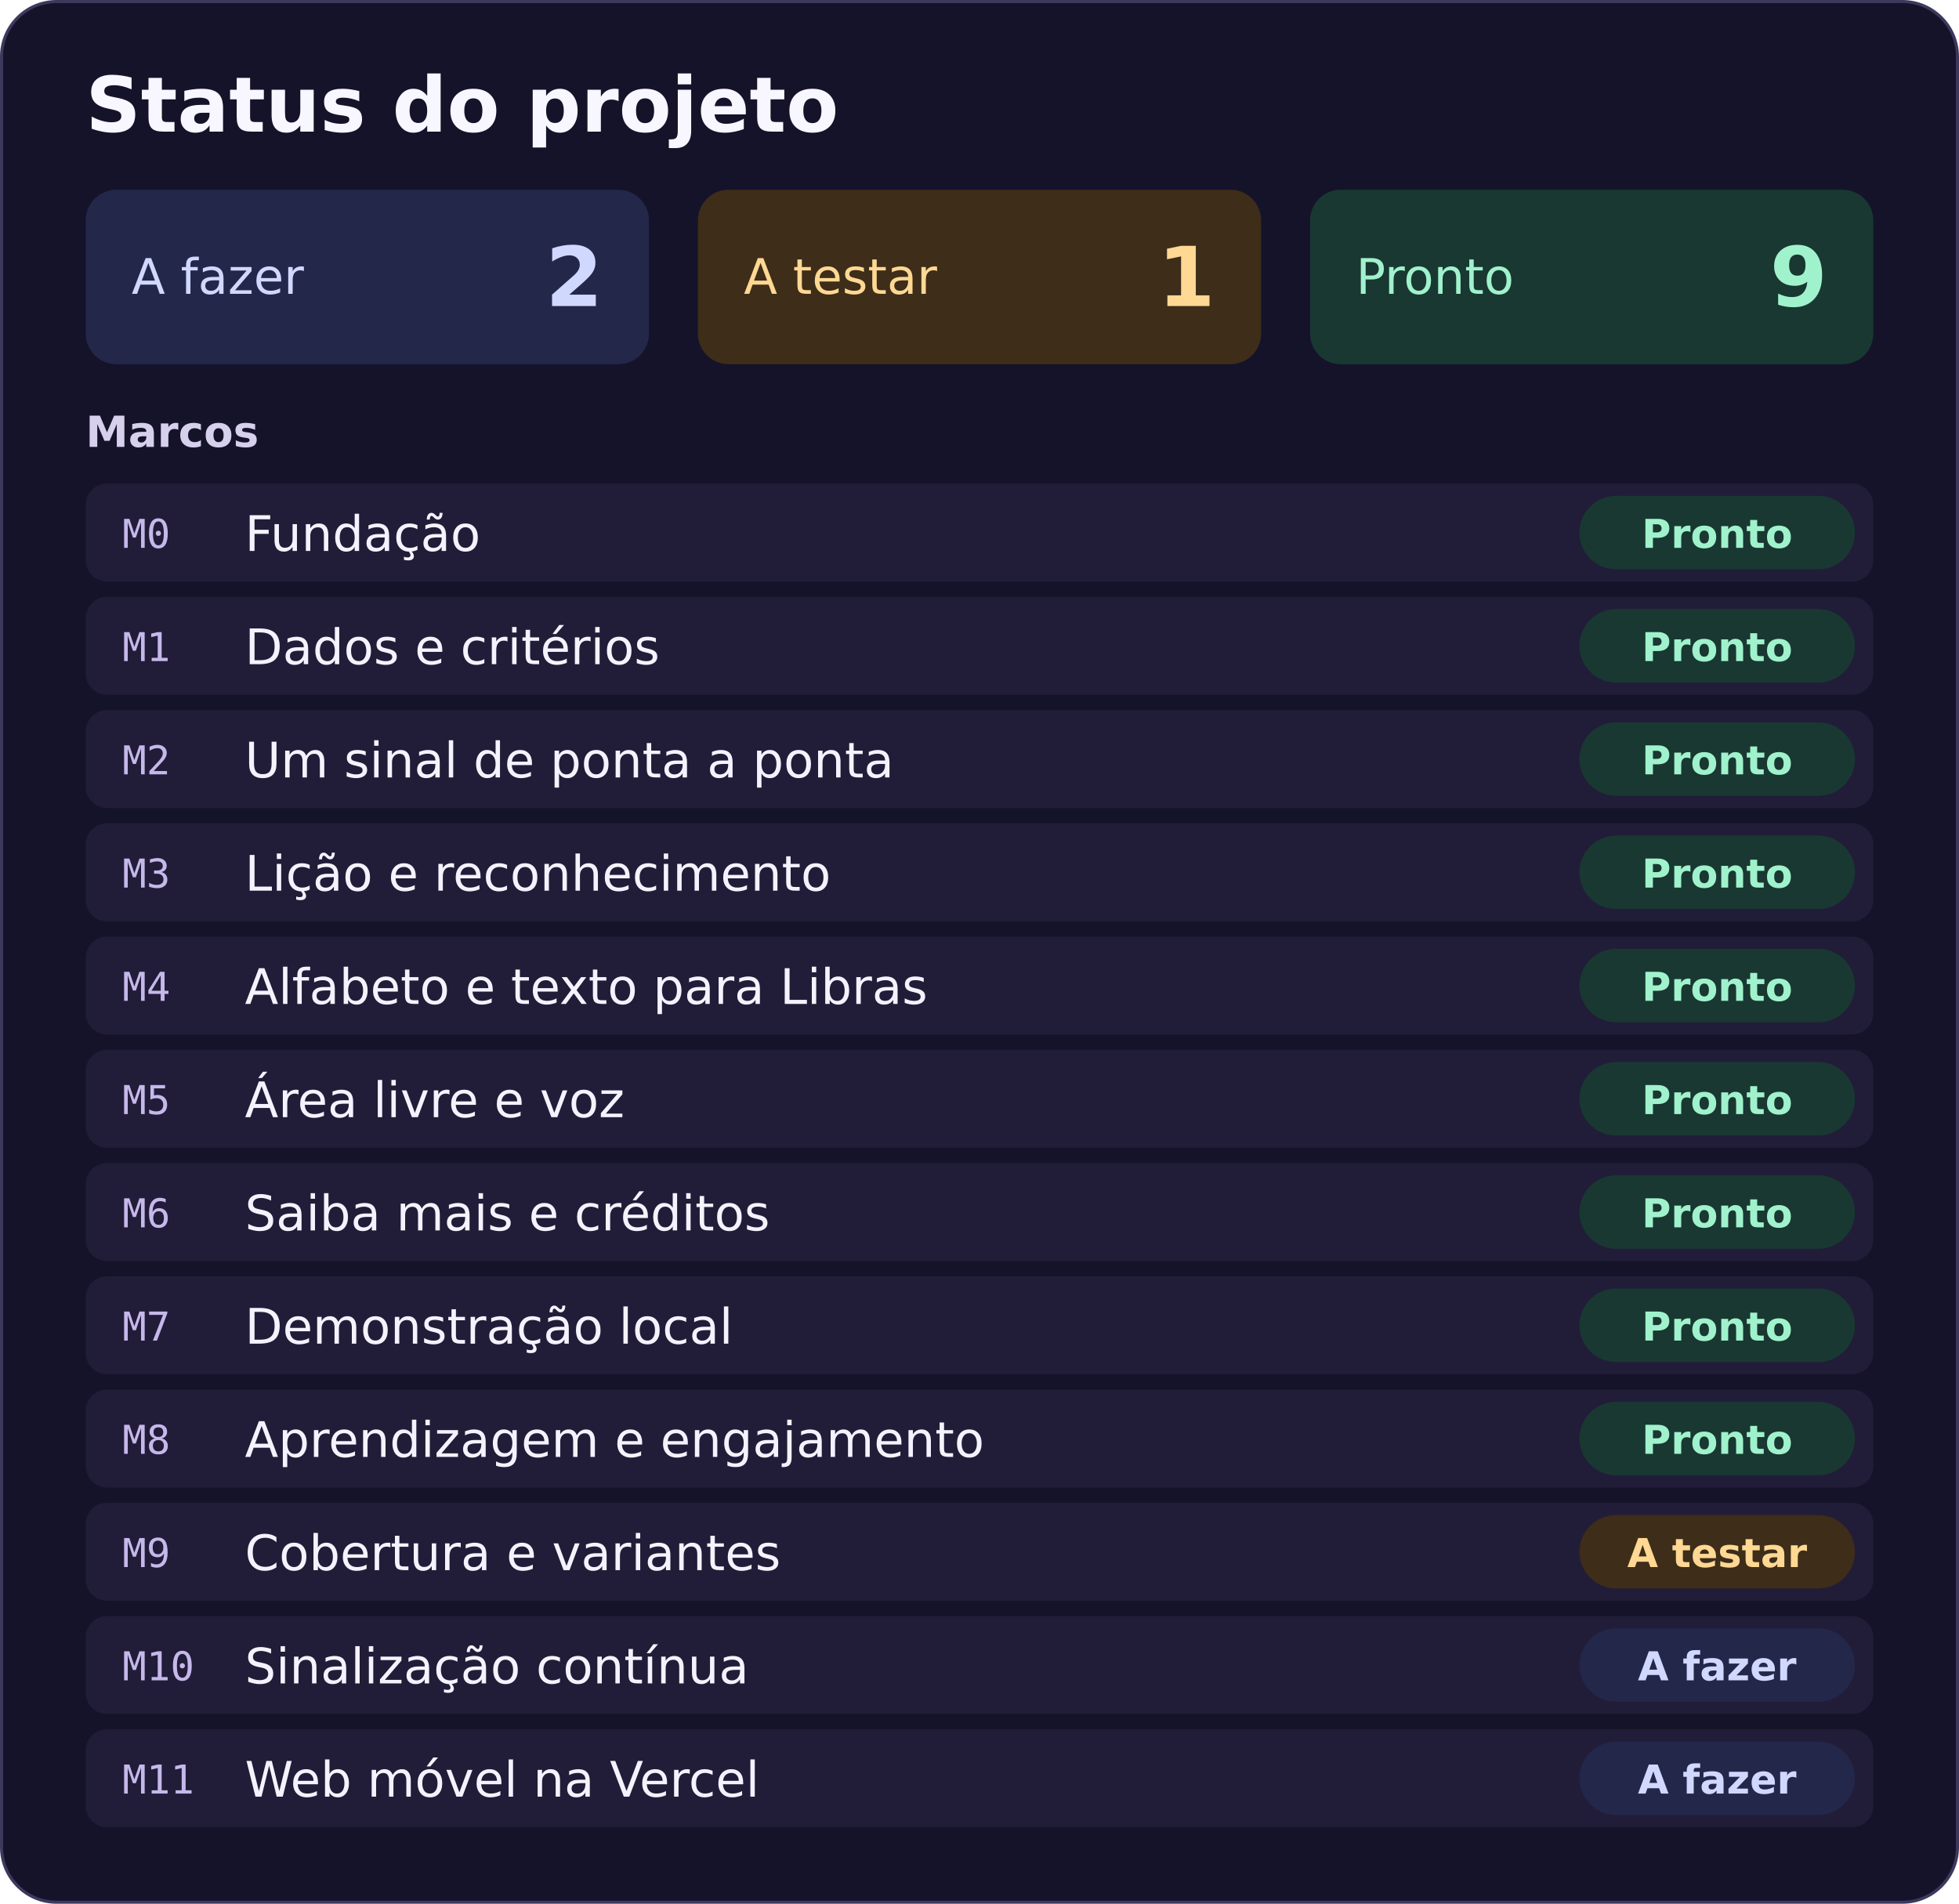
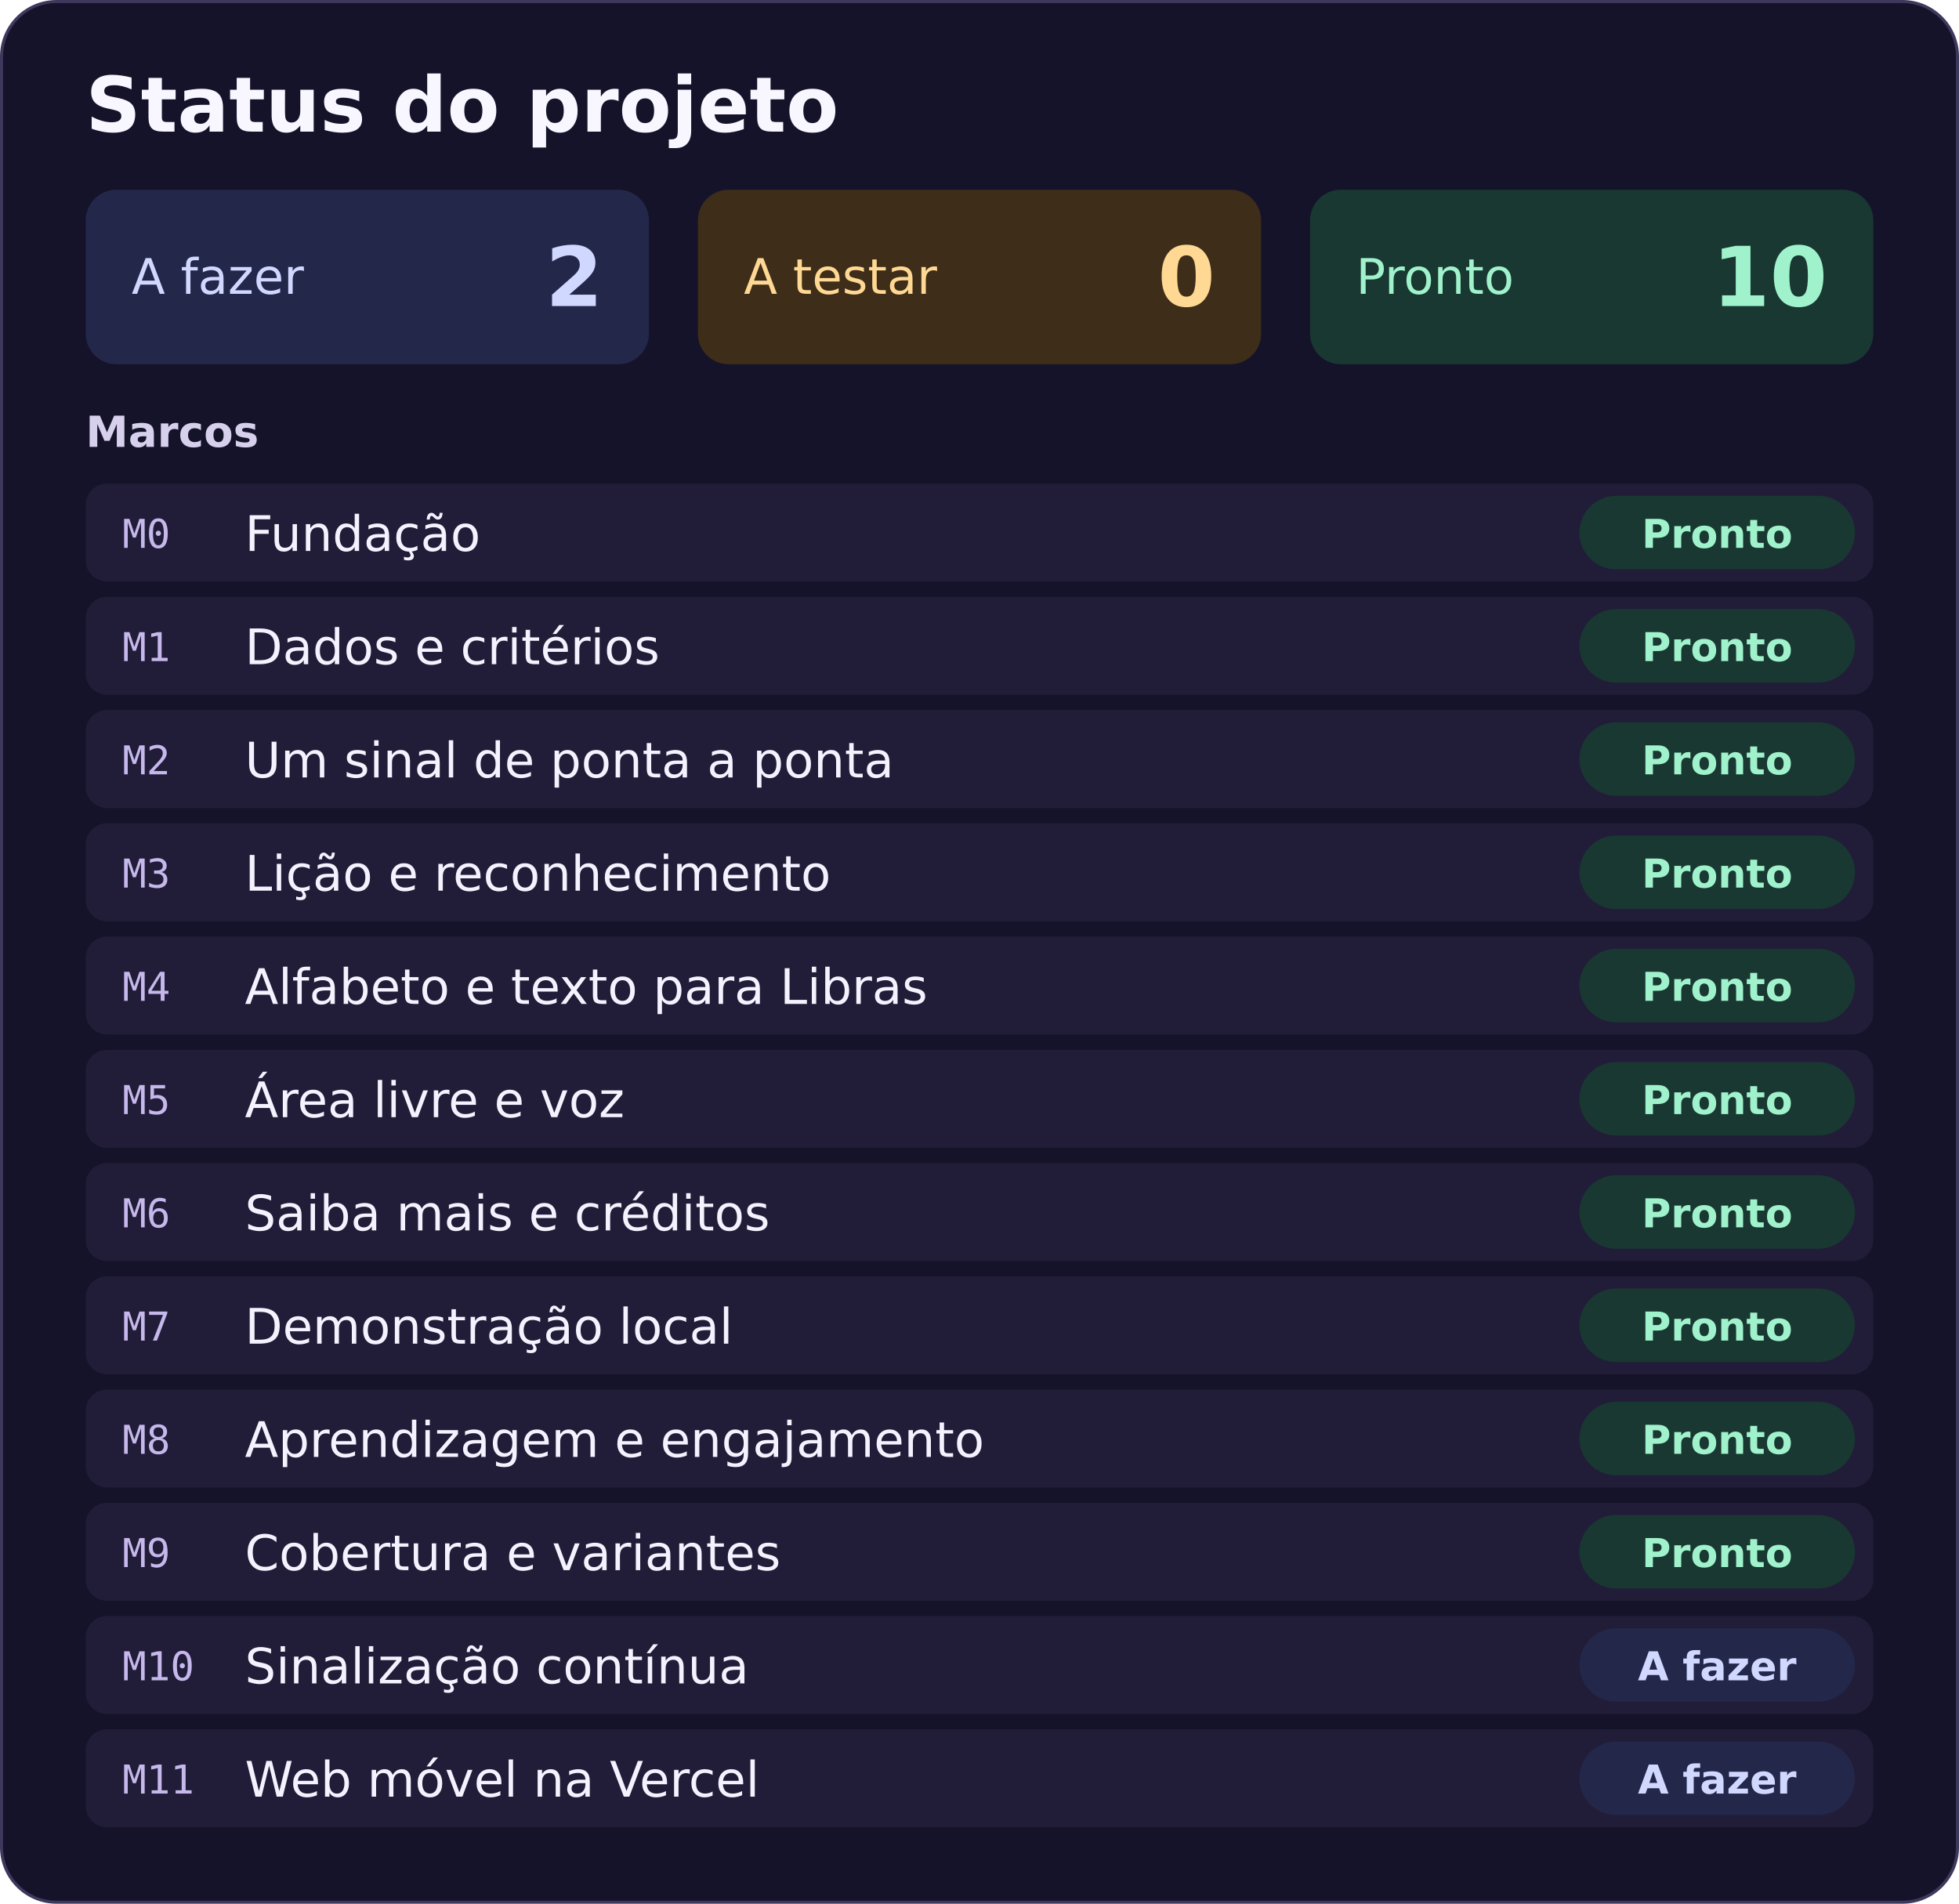
<svg xmlns="http://www.w3.org/2000/svg" width="640" height="622" viewBox="0 0 640 622" role="img" aria-labelledby="title description">
  <rect x="0.5" y="0.5" width="639" height="621" rx="18" fill="#151329" stroke="#3e385d" />
  <g font-family="system-ui, DejaVu Sans, sans-serif">
    <text x="28" y="43" fill="#f8f6ff" font-size="25" font-weight="700">Status do projeto</text>
    <rect x="28" y="62" width="184" height="57" rx="10" fill="#23274a" />
    <text x="43" y="96" font-size="16" fill="#d1d8ff">A fazer</text>
    <text x="197" y="100" text-anchor="end" font-size="27" font-weight="700" fill="#d1d8ff">2</text>
    <rect x="228" y="62" width="184" height="57" rx="10" fill="#3d2d19" />
    <text x="243" y="96" font-size="16" fill="#ffd893">A testar</text>
-     <text x="397" y="100" text-anchor="end" font-size="27" font-weight="700" fill="#ffd893">1</text>
+     <text x="397" y="100" text-anchor="end" font-size="27" font-weight="700" fill="#ffd893">0</text>
    <rect x="428" y="62" width="184" height="57" rx="10" fill="#193832" />
    <text x="443" y="96" font-size="16" fill="#a0f2cc">Pronto</text>
-     <text x="597" y="100" text-anchor="end" font-size="27" font-weight="700" fill="#a0f2cc">9</text>
+     <text x="597" y="100" text-anchor="end" font-size="27" font-weight="700" fill="#a0f2cc">10</text>
    <text x="28" y="146" fill="#d6d0ed" font-size="14" font-weight="600">Marcos</text>
    <rect x="28" y="158" width="584" height="32" rx="7" fill="#211d38" />
    <text x="40" y="179" fill="#c6b8eb" font-family="monospace" font-size="13">M0</text>
    <text x="80" y="180" fill="#f5f2ff" font-size="16">Fundação</text>
    <rect x="516" y="162" width="90" height="24" rx="12" fill="#193832" />
    <text x="561" y="179" text-anchor="middle" fill="#a0f2cc" font-weight="600" font-size="13">Pronto</text>
    <rect x="28" y="195" width="584" height="32" rx="7" fill="#211d38" />
    <text x="40" y="216" fill="#c6b8eb" font-family="monospace" font-size="13">M1</text>
    <text x="80" y="217" fill="#f5f2ff" font-size="16">Dados e critérios</text>
    <rect x="516" y="199" width="90" height="24" rx="12" fill="#193832" />
    <text x="561" y="216" text-anchor="middle" fill="#a0f2cc" font-weight="600" font-size="13">Pronto</text>
    <rect x="28" y="232" width="584" height="32" rx="7" fill="#211d38" />
    <text x="40" y="253" fill="#c6b8eb" font-family="monospace" font-size="13">M2</text>
    <text x="80" y="254" fill="#f5f2ff" font-size="16">Um sinal de ponta a ponta</text>
    <rect x="516" y="236" width="90" height="24" rx="12" fill="#193832" />
    <text x="561" y="253" text-anchor="middle" fill="#a0f2cc" font-weight="600" font-size="13">Pronto</text>
    <rect x="28" y="269" width="584" height="32" rx="7" fill="#211d38" />
    <text x="40" y="290" fill="#c6b8eb" font-family="monospace" font-size="13">M3</text>
    <text x="80" y="291" fill="#f5f2ff" font-size="16">Lição e reconhecimento</text>
    <rect x="516" y="273" width="90" height="24" rx="12" fill="#193832" />
    <text x="561" y="290" text-anchor="middle" fill="#a0f2cc" font-weight="600" font-size="13">Pronto</text>
    <rect x="28" y="306" width="584" height="32" rx="7" fill="#211d38" />
    <text x="40" y="327" fill="#c6b8eb" font-family="monospace" font-size="13">M4</text>
    <text x="80" y="328" fill="#f5f2ff" font-size="16">Alfabeto e texto para Libras</text>
    <rect x="516" y="310" width="90" height="24" rx="12" fill="#193832" />
    <text x="561" y="327" text-anchor="middle" fill="#a0f2cc" font-weight="600" font-size="13">Pronto</text>
    <rect x="28" y="343" width="584" height="32" rx="7" fill="#211d38" />
    <text x="40" y="364" fill="#c6b8eb" font-family="monospace" font-size="13">M5</text>
    <text x="80" y="365" fill="#f5f2ff" font-size="16">Área livre e voz</text>
    <rect x="516" y="347" width="90" height="24" rx="12" fill="#193832" />
    <text x="561" y="364" text-anchor="middle" fill="#a0f2cc" font-weight="600" font-size="13">Pronto</text>
    <rect x="28" y="380" width="584" height="32" rx="7" fill="#211d38" />
    <text x="40" y="401" fill="#c6b8eb" font-family="monospace" font-size="13">M6</text>
    <text x="80" y="402" fill="#f5f2ff" font-size="16">Saiba mais e créditos</text>
    <rect x="516" y="384" width="90" height="24" rx="12" fill="#193832" />
    <text x="561" y="401" text-anchor="middle" fill="#a0f2cc" font-weight="600" font-size="13">Pronto</text>
    <rect x="28" y="417" width="584" height="32" rx="7" fill="#211d38" />
    <text x="40" y="438" fill="#c6b8eb" font-family="monospace" font-size="13">M7</text>
    <text x="80" y="439" fill="#f5f2ff" font-size="16">Demonstração local</text>
    <rect x="516" y="421" width="90" height="24" rx="12" fill="#193832" />
    <text x="561" y="438" text-anchor="middle" fill="#a0f2cc" font-weight="600" font-size="13">Pronto</text>
    <rect x="28" y="454" width="584" height="32" rx="7" fill="#211d38" />
    <text x="40" y="475" fill="#c6b8eb" font-family="monospace" font-size="13">M8</text>
    <text x="80" y="476" fill="#f5f2ff" font-size="16">Aprendizagem e engajamento</text>
    <rect x="516" y="458" width="90" height="24" rx="12" fill="#193832" />
    <text x="561" y="475" text-anchor="middle" fill="#a0f2cc" font-weight="600" font-size="13">Pronto</text>
    <rect x="28" y="491" width="584" height="32" rx="7" fill="#211d38" />
    <text x="40" y="512" fill="#c6b8eb" font-family="monospace" font-size="13">M9</text>
    <text x="80" y="513" fill="#f5f2ff" font-size="16">Cobertura e variantes</text>
-     <rect x="516" y="495" width="90" height="24" rx="12" fill="#3d2d19" />
-     <text x="561" y="512" text-anchor="middle" fill="#ffd893" font-weight="600" font-size="13">A testar</text>
+     <rect x="516" y="495" width="90" height="24" rx="12" fill="#193832" />
+     <text x="561" y="512" text-anchor="middle" fill="#a0f2cc" font-weight="600" font-size="13">Pronto</text>
    <rect x="28" y="528" width="584" height="32" rx="7" fill="#211d38" />
    <text x="40" y="549" fill="#c6b8eb" font-family="monospace" font-size="13">M10</text>
    <text x="80" y="550" fill="#f5f2ff" font-size="16">Sinalização contínua</text>
    <rect x="516" y="532" width="90" height="24" rx="12" fill="#23274a" />
    <text x="561" y="549" text-anchor="middle" fill="#d1d8ff" font-weight="600" font-size="13">A fazer</text>
    <rect x="28" y="565" width="584" height="32" rx="7" fill="#211d38" />
    <text x="40" y="586" fill="#c6b8eb" font-family="monospace" font-size="13">M11</text>
    <text x="80" y="587" fill="#f5f2ff" font-size="16">Web móvel na Vercel</text>
    <rect x="516" y="569" width="90" height="24" rx="12" fill="#23274a" />
    <text x="561" y="586" text-anchor="middle" fill="#d1d8ff" font-weight="600" font-size="13">A fazer</text>
  </g>
</svg>
